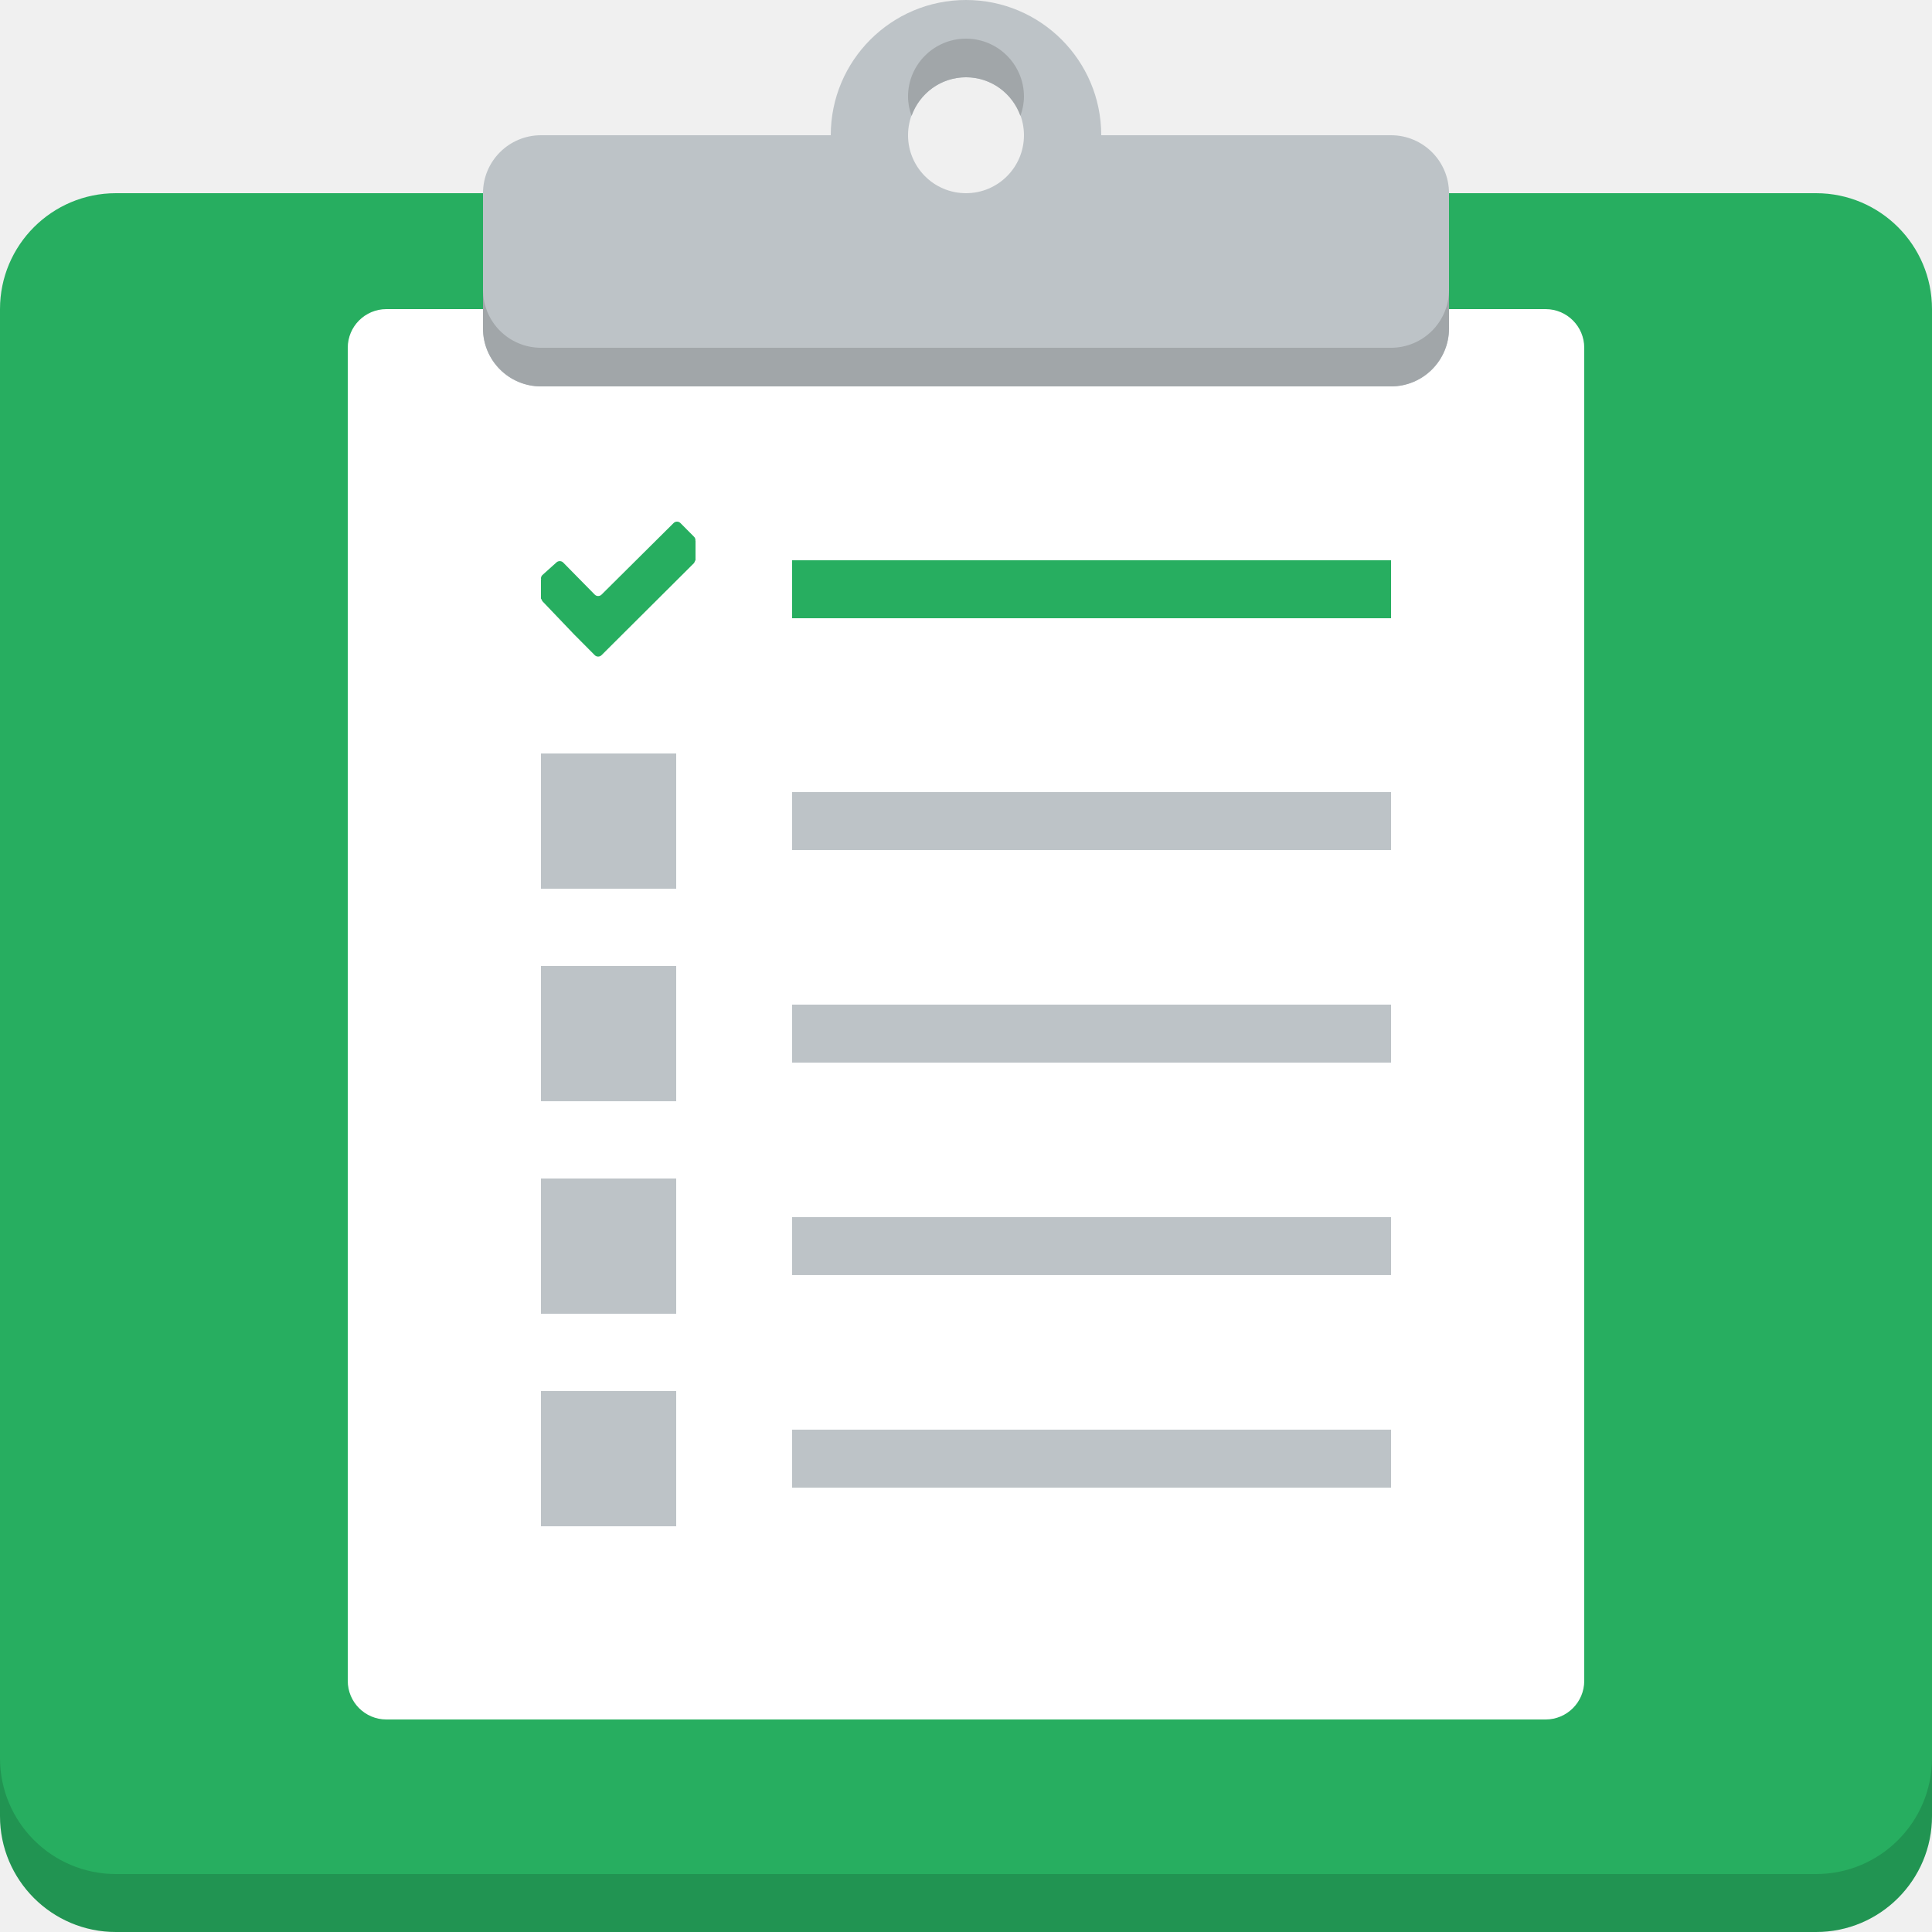
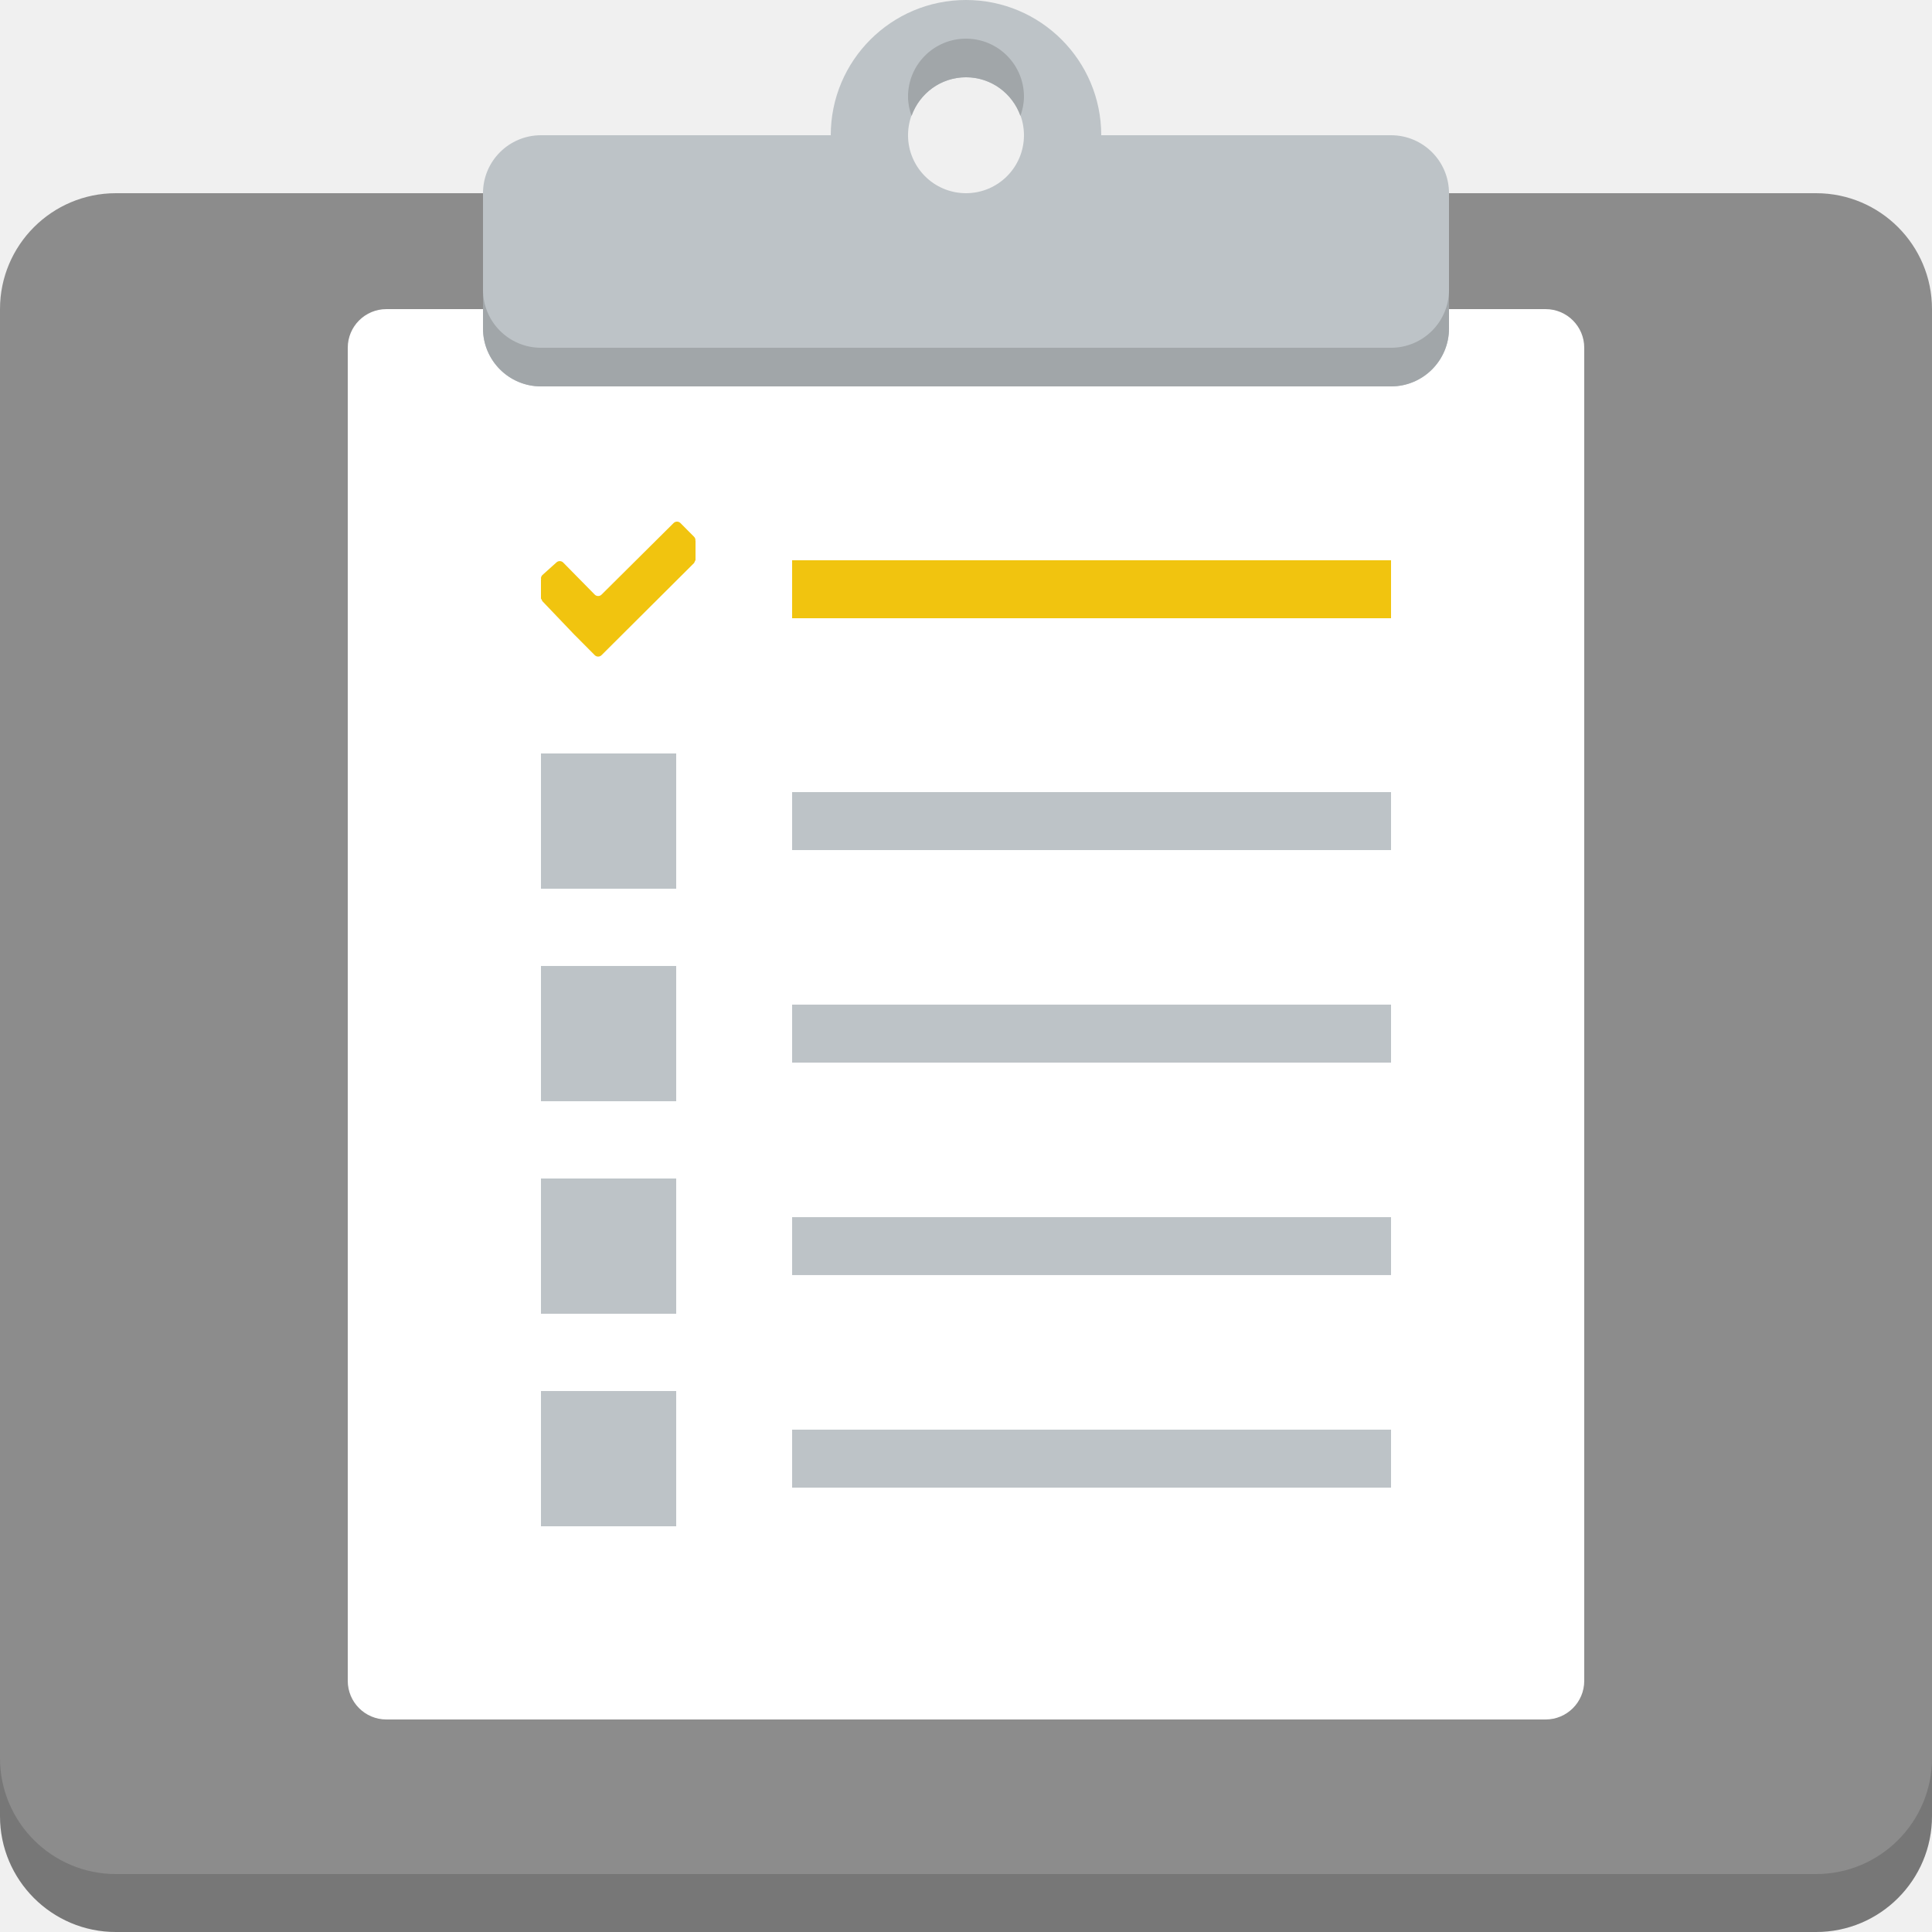
- <svg xmlns="http://www.w3.org/2000/svg" width="100" height="100">
-   <path fill="#27AE60" d="M100 94c0 3.313-2.687 6-6 6h-88c-3.313 0-6-2.687-6-6v-78c0-3.313 2.687-6 6-6h88c3.313 0 6 2.687 6 6v78z" />
-   <path fill-rule="evenodd" clip-rule="evenodd" fill="#fff" d="M82 87c0 1.104-.896 2-2 2h-60c-1.104 0-2-.896-2-2v-69c0-1.104.896-2 2-2h60c1.104 0 2 .896 2 2v69z" />
-   <path fill-rule="evenodd" clip-rule="evenodd" fill="#BDC3C7" d="M72 20h-44c-1.657 0-3-1.343-3-3v-7c0-1.657 1.343-3 3-3h15c0-3.866 3.134-7 7-7s7 3.134 7 7h15c1.657 0 3 1.343 3 3v7c0 1.657-1.343 3-3 3zm-22-16c-1.657 0-3 1.344-3 3 0 1.657 1.343 3 3 3s3-1.343 3-3c0-1.656-1.343-3-3-3z" />
-   <path fill-rule="evenodd" clip-rule="evenodd" fill="#A1A6A9" d="M72 20h-44c-1.656 0-3-1.343-3-3v-2c0 1.657 1.344 3 3 3h44c1.656 0 3-1.343 3-3v2c0 1.657-1.344 3-3 3z" />
-   <path opacity=".15" fill-rule="evenodd" clip-rule="evenodd" d="M94 97h-88c-3.313 0-6-2.687-6-6v3c0 3.313 2.687 6 6 6h88c3.313 0 6-2.687 6-6v-3c0 3.313-2.687 6-6 6z" />
-   <path fill-rule="evenodd" clip-rule="evenodd" fill="#BDC3C7" d="M41 40.999v3h31v-3h-31zm0 14.001h31v-3.001h-31v3.001zm0 10.998h31v-2.999h-31v2.999zm0 11.001h31v-3h-31v3zm-13-31h7v-7h-7v7zm0 11h7v-7h-7v7zm0 11h7v-7h-7v7zm0 11.001h7v-7.001h-7v7.001z" />
-   <path fill-rule="evenodd" clip-rule="evenodd" fill="#27AE60" d="M41 29v3.001h31v-3.001h-31zm-5.073-1.214l-.708-.713c-.097-.098-.256-.098-.354 0l-3.728 3.703c-.098.099-.257.099-.354 0l-1.633-1.66c-.048-.049-.112-.072-.175-.073-.064 0-.13.023-.179.073l-.722.648c-.048.049-.074.11-.074.175l.011.054h-.011v.998h.011l.063.127 1.647 1.725.354.355.708.713c.097.098.256.098.354 0l4.79-4.771.067-.144h.006v-.998h-.006c.01-.076-.01-.155-.067-.212z" />
-   <path fill-rule="evenodd" clip-rule="evenodd" fill="#A1A6A9" d="M50 4c1.305 0 2.403.837 2.816 2 .112-.313.184-.646.184-.999 0-1.657-1.344-3-3-3-1.657 0-3.001 1.343-3.001 3 0 .353.072.686.184 1 .413-1.163 1.512-2.001 2.817-2.001z" />
+ <svg xmlns="http://www.w3.org/2000/svg" version="1.1" id="Layer_1" x="0px" y="0px" width="100px" height="100px" viewBox="0 0 100 100" enable-background="new 0 0 100 100" xml:space="preserve">
+   <path fill="#8C8C8C" d="M100,94c0,3.313-2.687,6-6,6H6c-3.313,0-6-2.687-6-6V16c0-3.313,2.687-6,6-6h88c3.313,0,6,2.687,6,6V94z" />
+   <path fill="#FFFFFF" d="M82,87c0,1.104-0.896,2-2,2H20c-1.104,0-2-0.896-2-2V18c0-1.104,0.896-2,2-2h60c1.104,0,2,0.896,2,2V87z" />
+   <path fill="#BDC3C7" d="M72,20H28c-1.657,0-3-1.343-3-3v-7c0-1.657,1.343-3,3-3h15c0-3.866,3.134-7,7-7s7,3.134,7,7h15  c1.657,0,3,1.343,3,3v7C75,18.657,73.657,20,72,20z M50,4c-1.657,0-3,1.344-3,3c0,1.657,1.343,3,3,3s3-1.343,3-3  C53,5.344,51.657,4,50,4z" />
+   <path fill="#A1A6A9" d="M72,20H28c-1.656,0-3-1.343-3-3v-2c0,1.657,1.344,3,3,3h44c1.656,0,3-1.343,3-3v2C75,18.657,73.656,20,72,20  z" />
+   <path opacity="0.15" enable-background="new    " d="M94,97H6c-3.313,0-6-2.687-6-6v3c0,3.313,2.687,6,6,6h88c3.313,0,6-2.687,6-6  v-3C100,94.313,97.313,97,94,97z" />
+   <path fill="#BDC3C7" d="M41,40.999v3h31v-3H41z M41,55h31v-3.001H41V55z M41,65.998h31v-2.999H41V65.998z M41,76.999h31v-3H41  V76.999z M28,45.999h7v-7h-7V45.999z M28,56.999h7v-7h-7V56.999z M28,67.999h7v-7h-7V67.999z M28,79h7v-7.001h-7V79z" />
+   <path fill="#F1C40F" d="M41,29v3.001h31V29H41z M35.927,27.786l-0.708-0.713c-0.097-0.098-0.256-0.098-0.354,0l-3.728,3.703  c-0.098,0.099-0.257,0.099-0.354,0l-1.633-1.66c-0.048-0.049-0.112-0.072-0.175-0.073c-0.064,0-0.13,0.023-0.179,0.073l-0.722,0.648  C28.026,29.813,28,29.874,28,29.939l0.011,0.054H28v0.998h0.011l0.063,0.127l1.647,1.725l0.354,0.355l0.708,0.713  c0.097,0.098,0.256,0.098,0.354,0l4.79-4.771l0.067-0.144H36v-0.998h-0.006C36.004,27.922,35.984,27.843,35.927,27.786z" />
+   <path fill="#A1A6A9" d="M50,4c1.305,0,2.403,0.837,2.816,2C52.928,5.687,53,5.354,53,5.001c0-1.657-1.344-3-3-3  c-1.657,0-3.001,1.343-3.001,3c0,0.353,0.072,0.686,0.184,1C47.596,4.838,48.695,4,50,4z" />
</svg>
